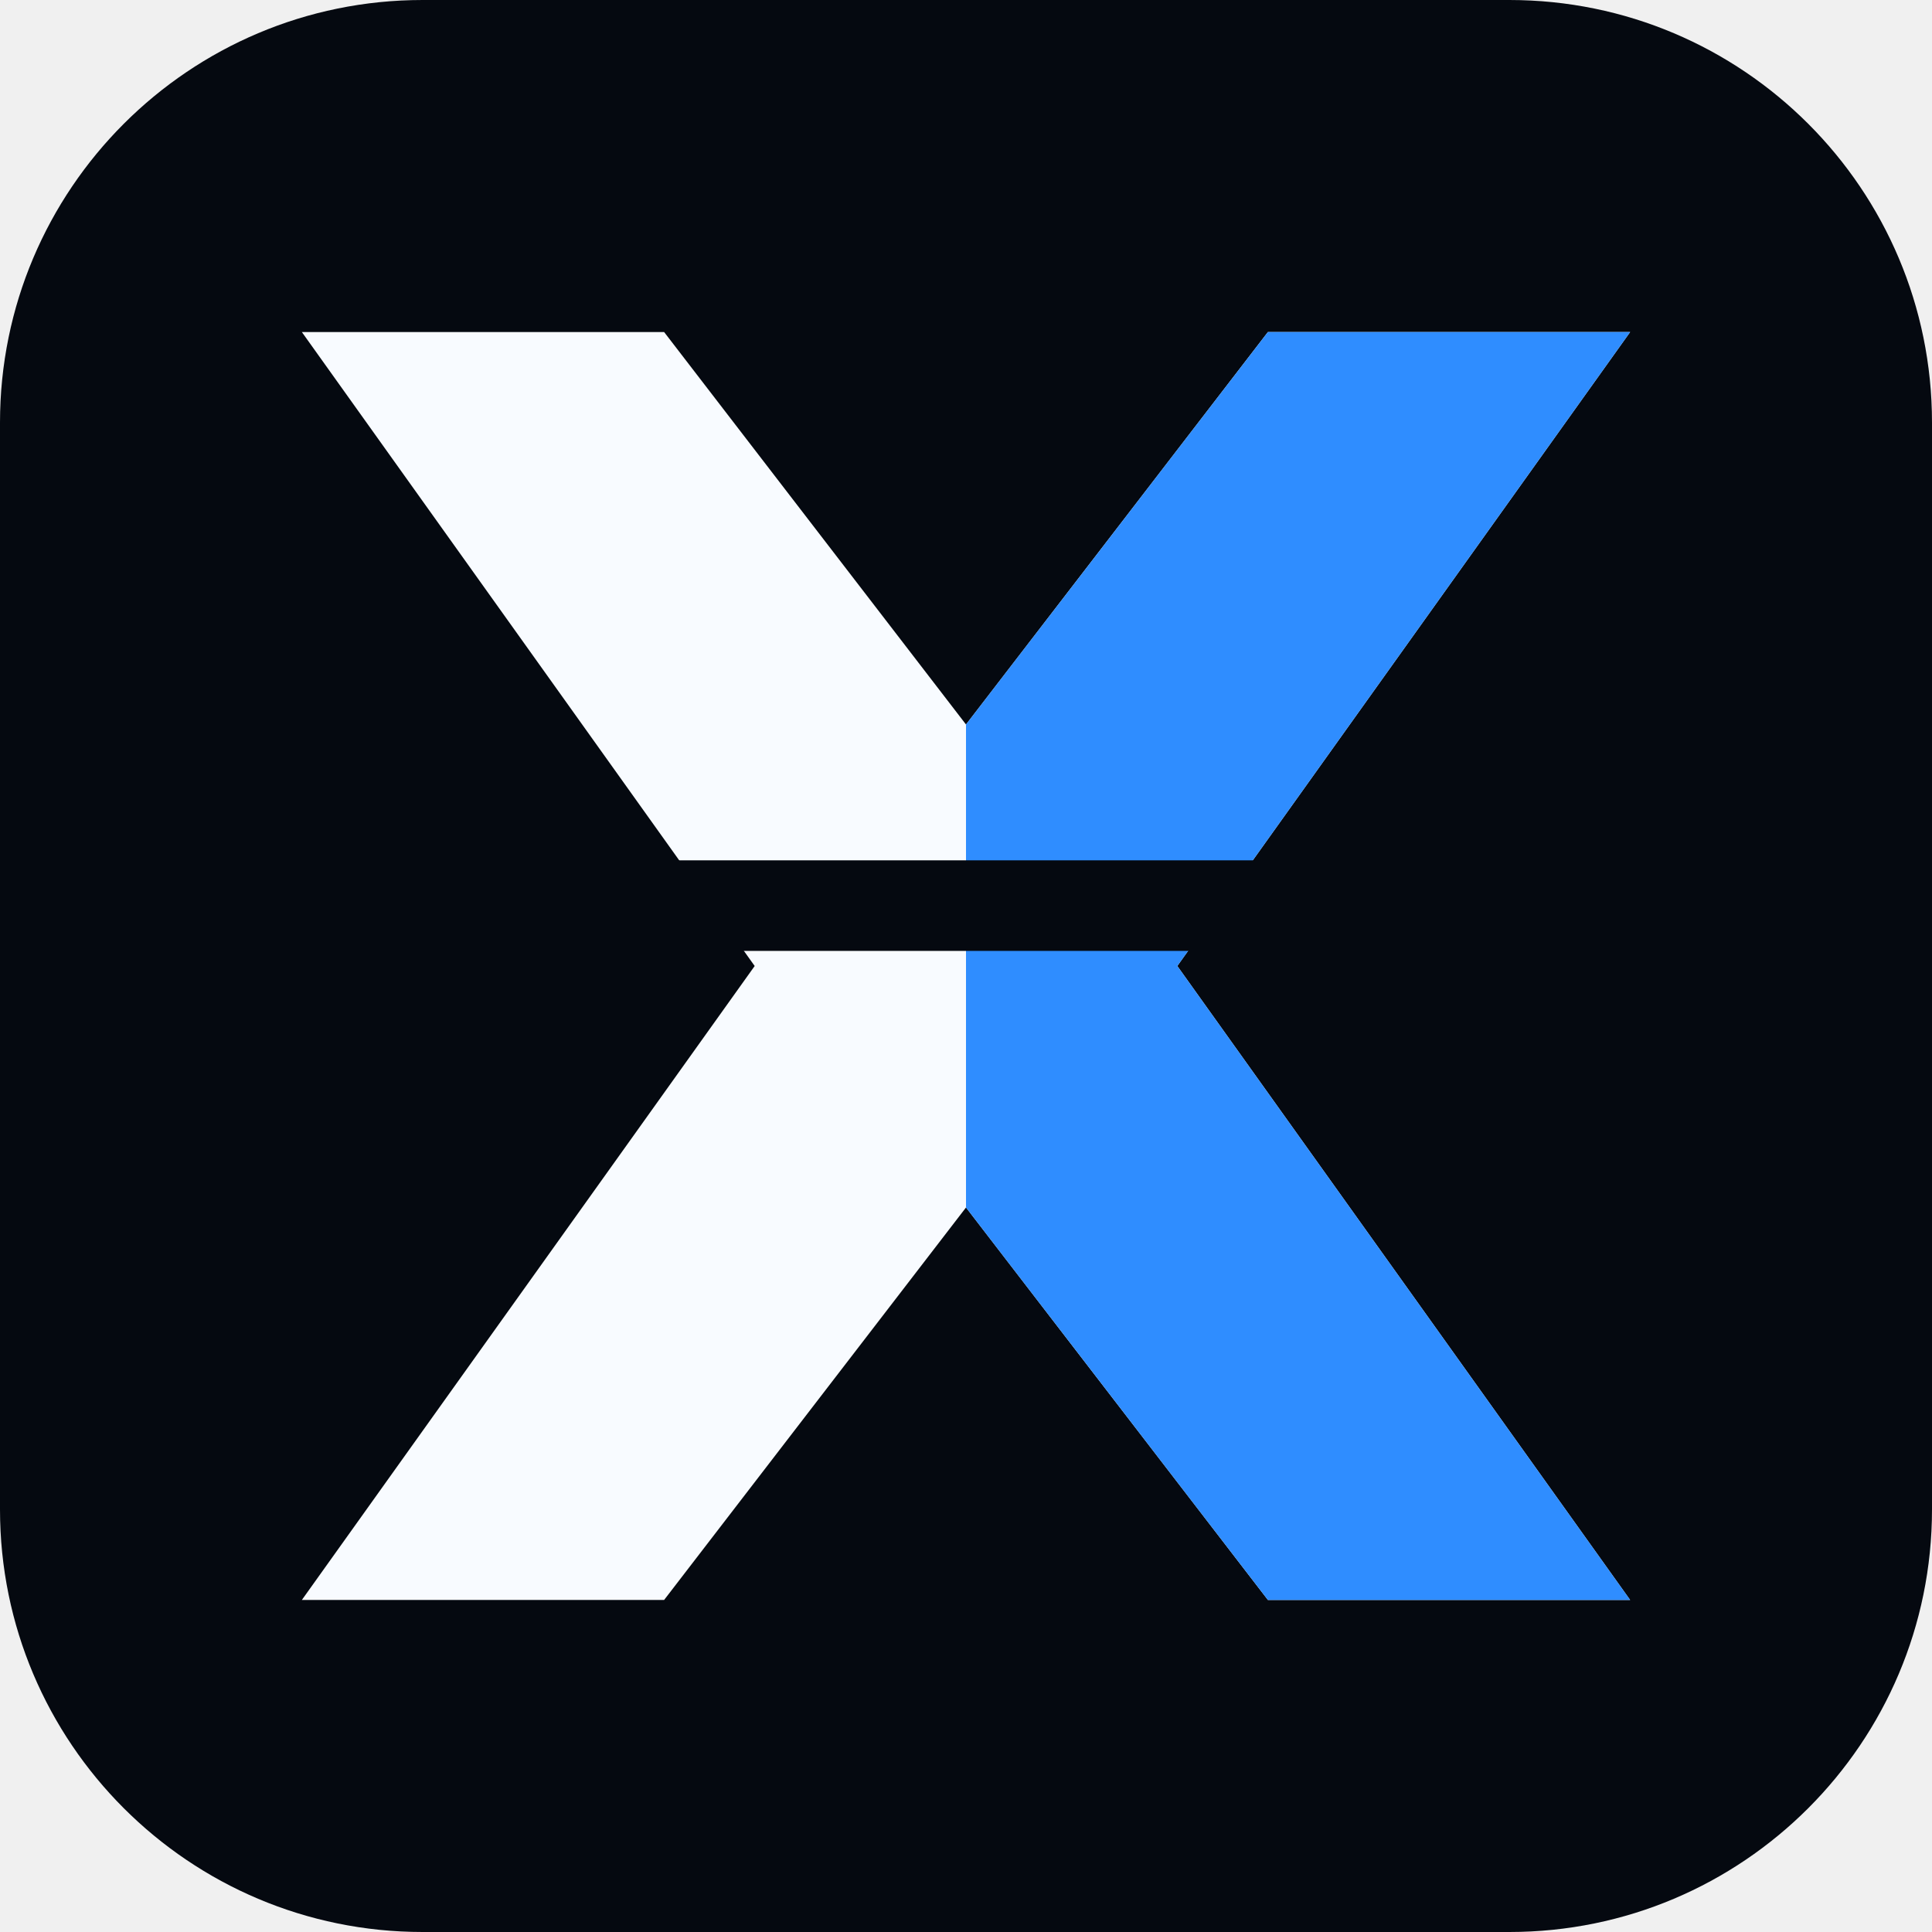
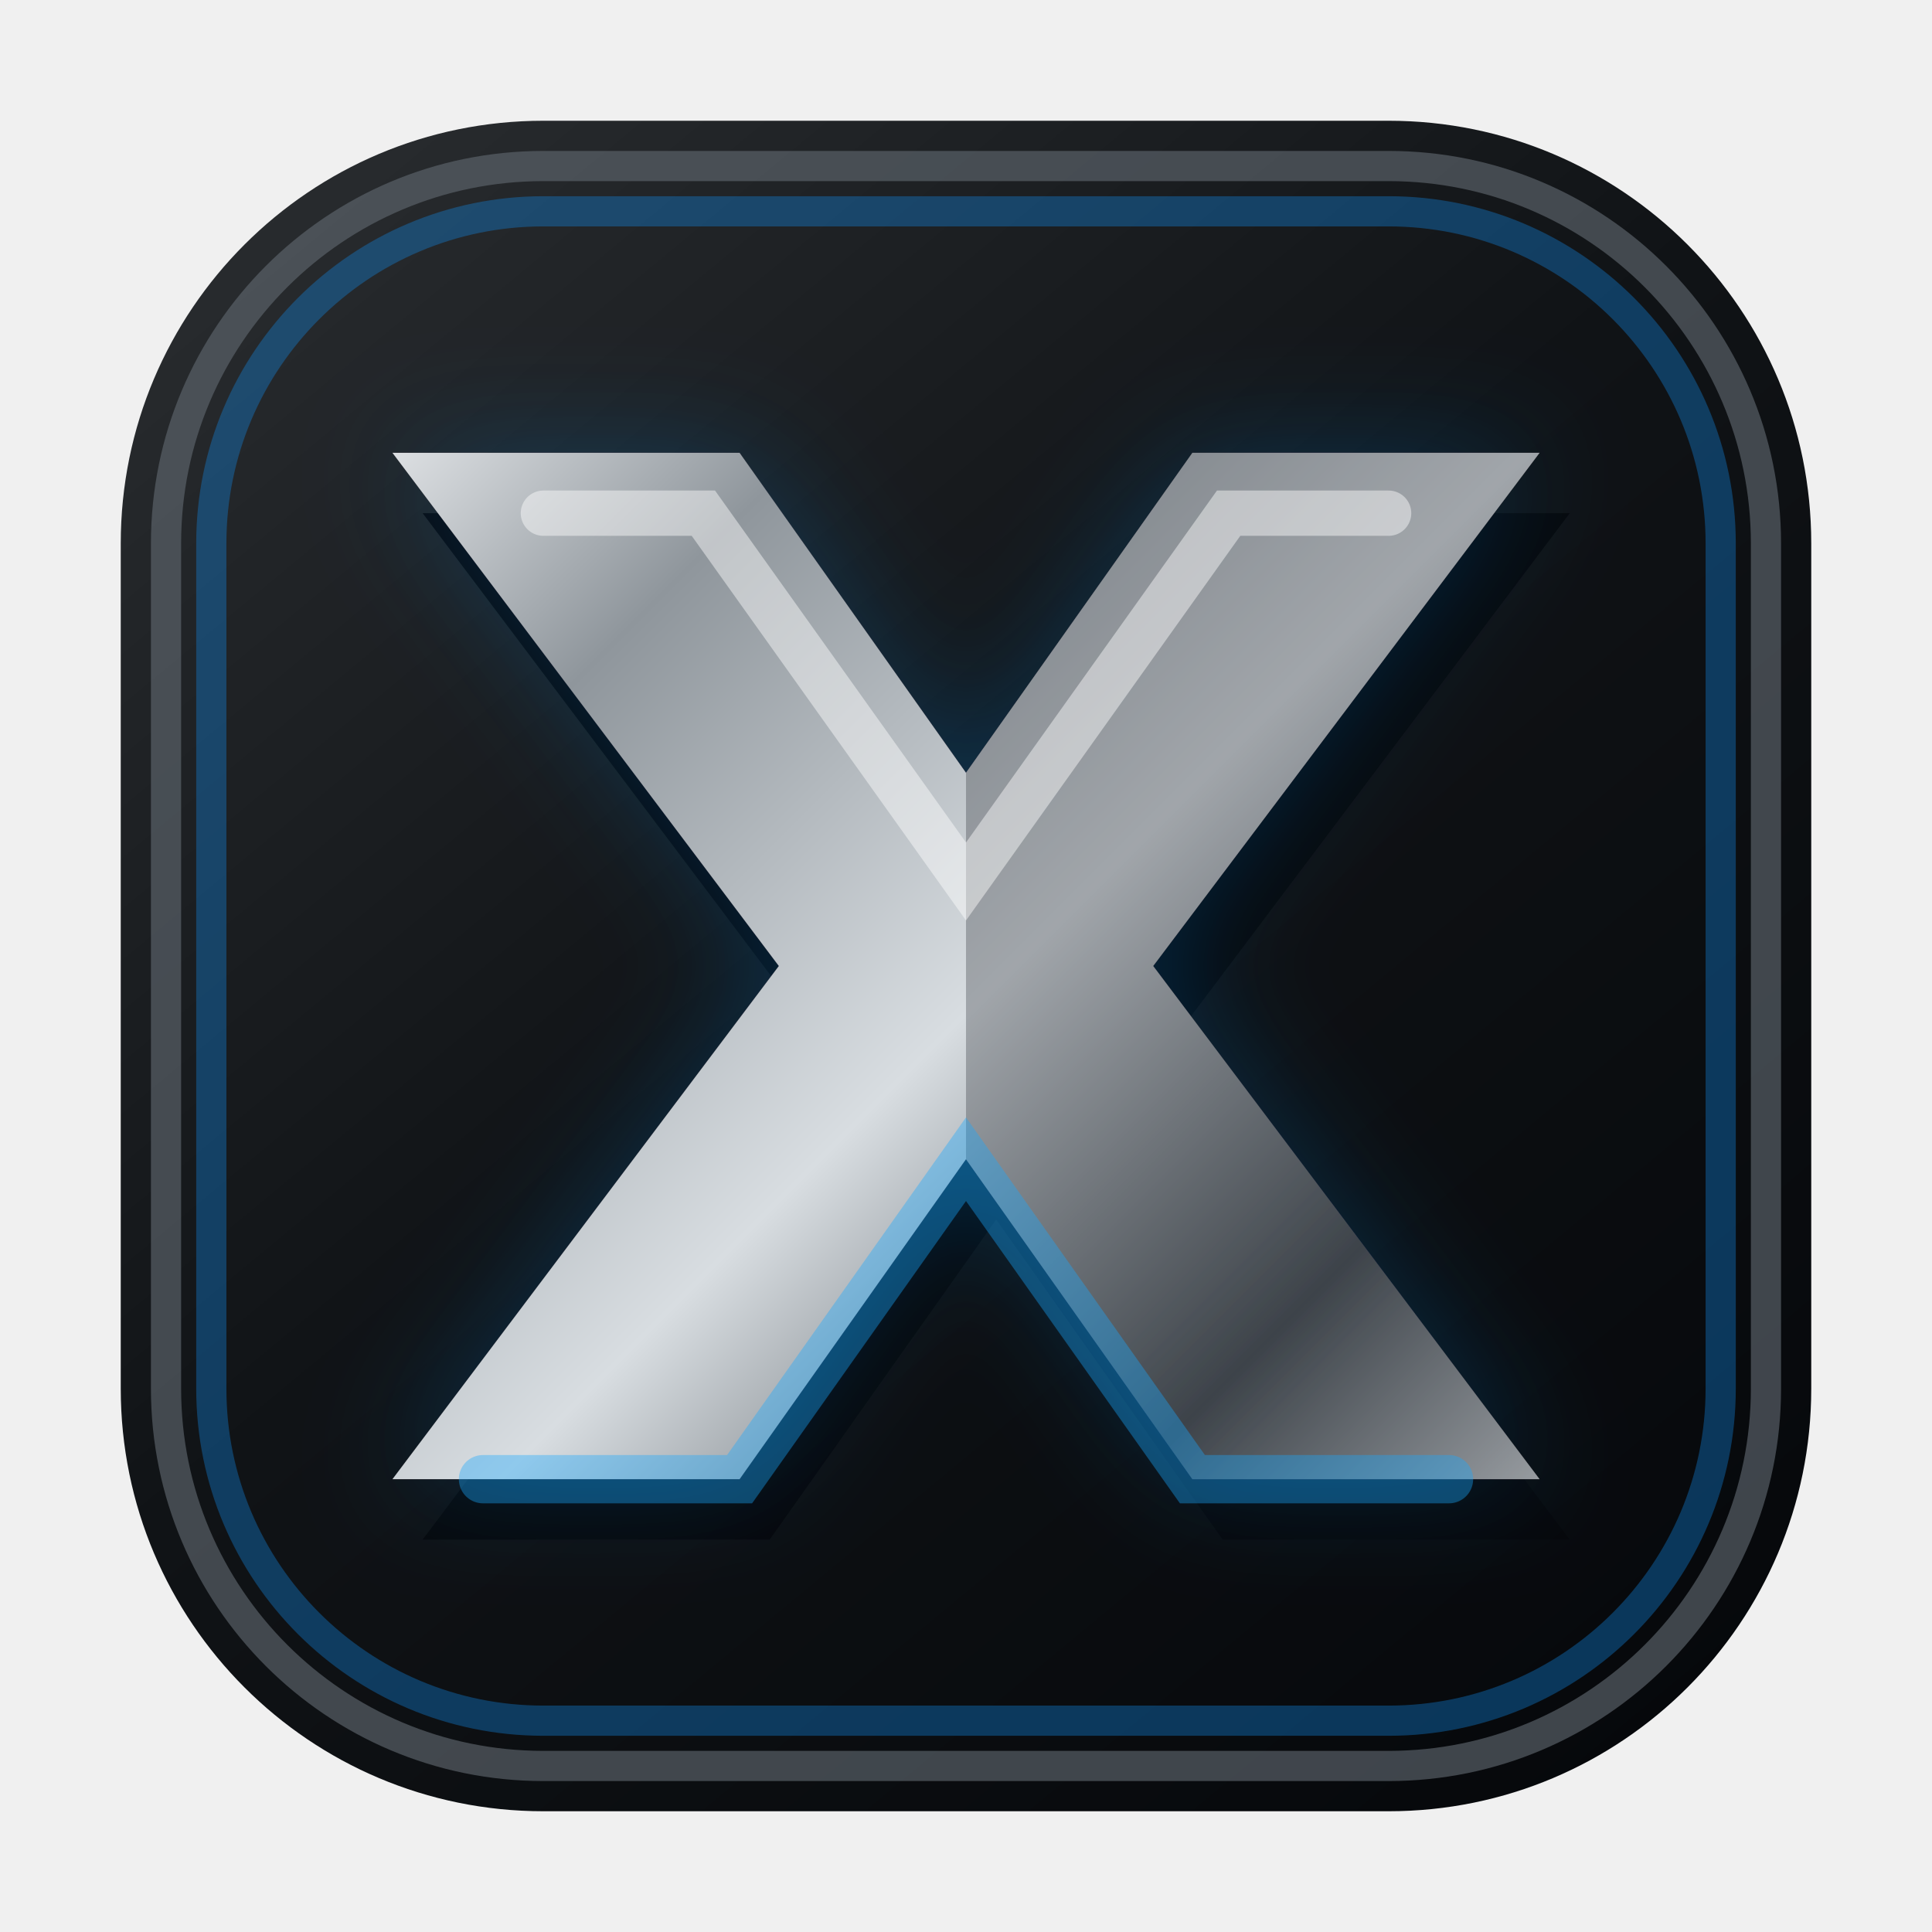
- <svg xmlns="http://www.w3.org/2000/svg" viewBox="0 0 64 64">
-   <rect width="64" height="64" rx="14" fill="#050910" />
-   <path d="M10 11h12l10 13 10-13h12L39 32l15 21H42L32 40 22 53H10l15-21L10 11Z" fill="#f8fbff" />
-   <path d="M32 24 42 11h12L39 32l15 21H42L32 40V24Z" fill="#2f8dff" />
-   <path d="M20 30h24" stroke="#050910" stroke-linecap="round" stroke-width="3" />
+ <svg xmlns="http://www.w3.org/2000/svg" viewBox="0 0 64 64" role="img" aria-label="XBAR">
+   <defs>
+     <linearGradient id="bg" x1="8" y1="4" x2="56" y2="62" gradientUnits="userSpaceOnUse">
+       <stop offset="0" stop-color="#2a2d30" />
+       <stop offset="0.45" stop-color="#101316" />
+       <stop offset="1" stop-color="#05070a" />
+     </linearGradient>
+     <linearGradient id="steel" x1="12" y1="12" x2="52" y2="52" gradientUnits="userSpaceOnUse">
+       <stop offset="0" stop-color="#f3f5f7" />
+       <stop offset="0.22" stop-color="#8f969c" />
+       <stop offset="0.52" stop-color="#d8dde1" />
+       <stop offset="0.78" stop-color="#4e555b" />
+       <stop offset="1" stop-color="#eef2f5" />
+     </linearGradient>
+     <filter id="shadow" x="-20%" y="-20%" width="140%" height="140%">
+       <feDropShadow dx="0" dy="3" stdDeviation="2" flood-color="#000" flood-opacity="0.5" />
+       <feDropShadow dx="0" dy="0" stdDeviation="2" flood-color="#1597ff" flood-opacity="0.22" />
+     </filter>
+   </defs>
+   <rect x="4" y="4" width="56" height="56" rx="14" fill="url(#bg)" />
+   <rect x="5.5" y="5.5" width="53" height="53" rx="12.5" fill="none" stroke="#5f666d" stroke-opacity="0.65" />
+   <rect x="7" y="7" width="50" height="50" rx="11" fill="none" stroke="#1188e8" stroke-opacity="0.36" />
+   <path d="M13 15h11.5L32 25.6 39.5 15H51L38.2 32 51 49H39.5L32 38.4 24.5 49H13l12.8-17L13 15Z" fill="#05070a" opacity="0.9" transform="translate(1 2)" />
+   <path d="M13 15h11.5L32 25.6 39.5 15H51L38.2 32 51 49H39.5L32 38.4 24.5 49H13l12.8-17L13 15Z" fill="url(#steel)" filter="url(#shadow)" />
+   <path d="M39.5 15H51L38.2 32 51 49H39.5L32 38.4V25.6L39.5 15Z" fill="#11161b" opacity="0.28" />
+   <path d="M18 17h5.3L32 29.2 40.7 17H46" fill="none" stroke="#ffffff" stroke-opacity="0.45" stroke-width="1.5" stroke-linecap="round" />
+   <path d="M16 49h8.5L32 38.4 39.5 49H48" fill="none" stroke="#1aa8ff" stroke-opacity="0.38" stroke-width="1.6" stroke-linecap="round" />
</svg>
